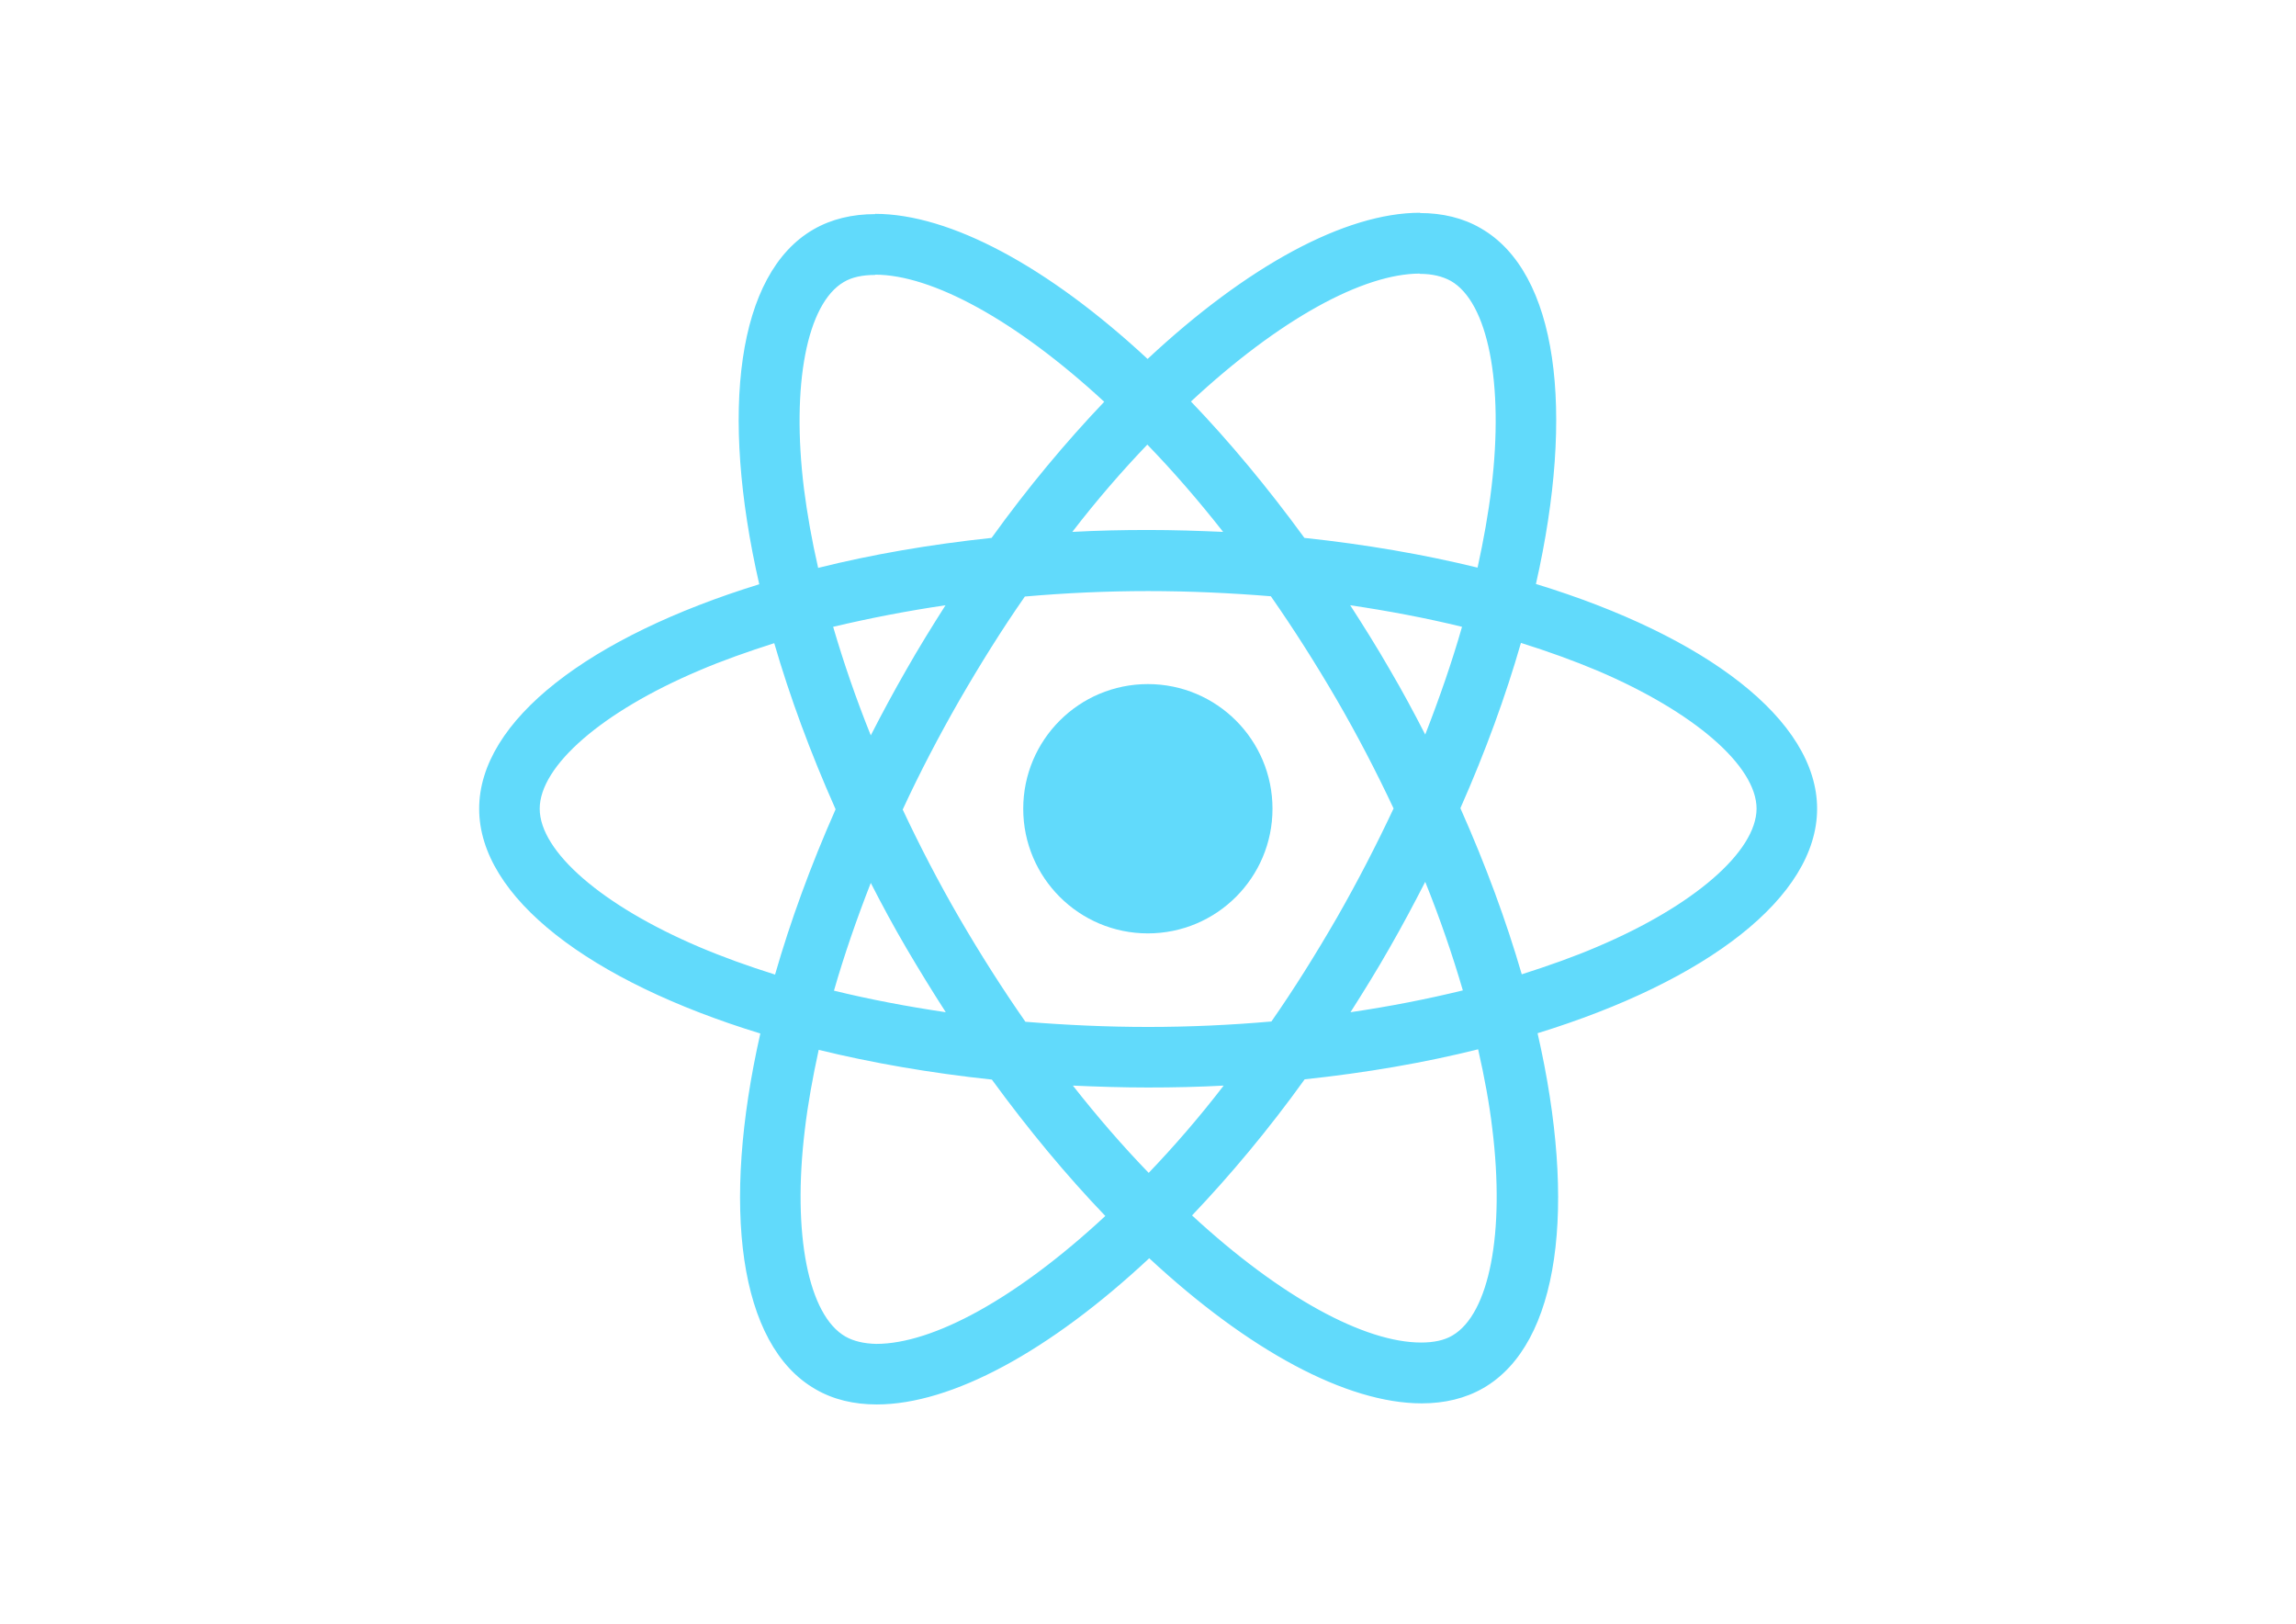
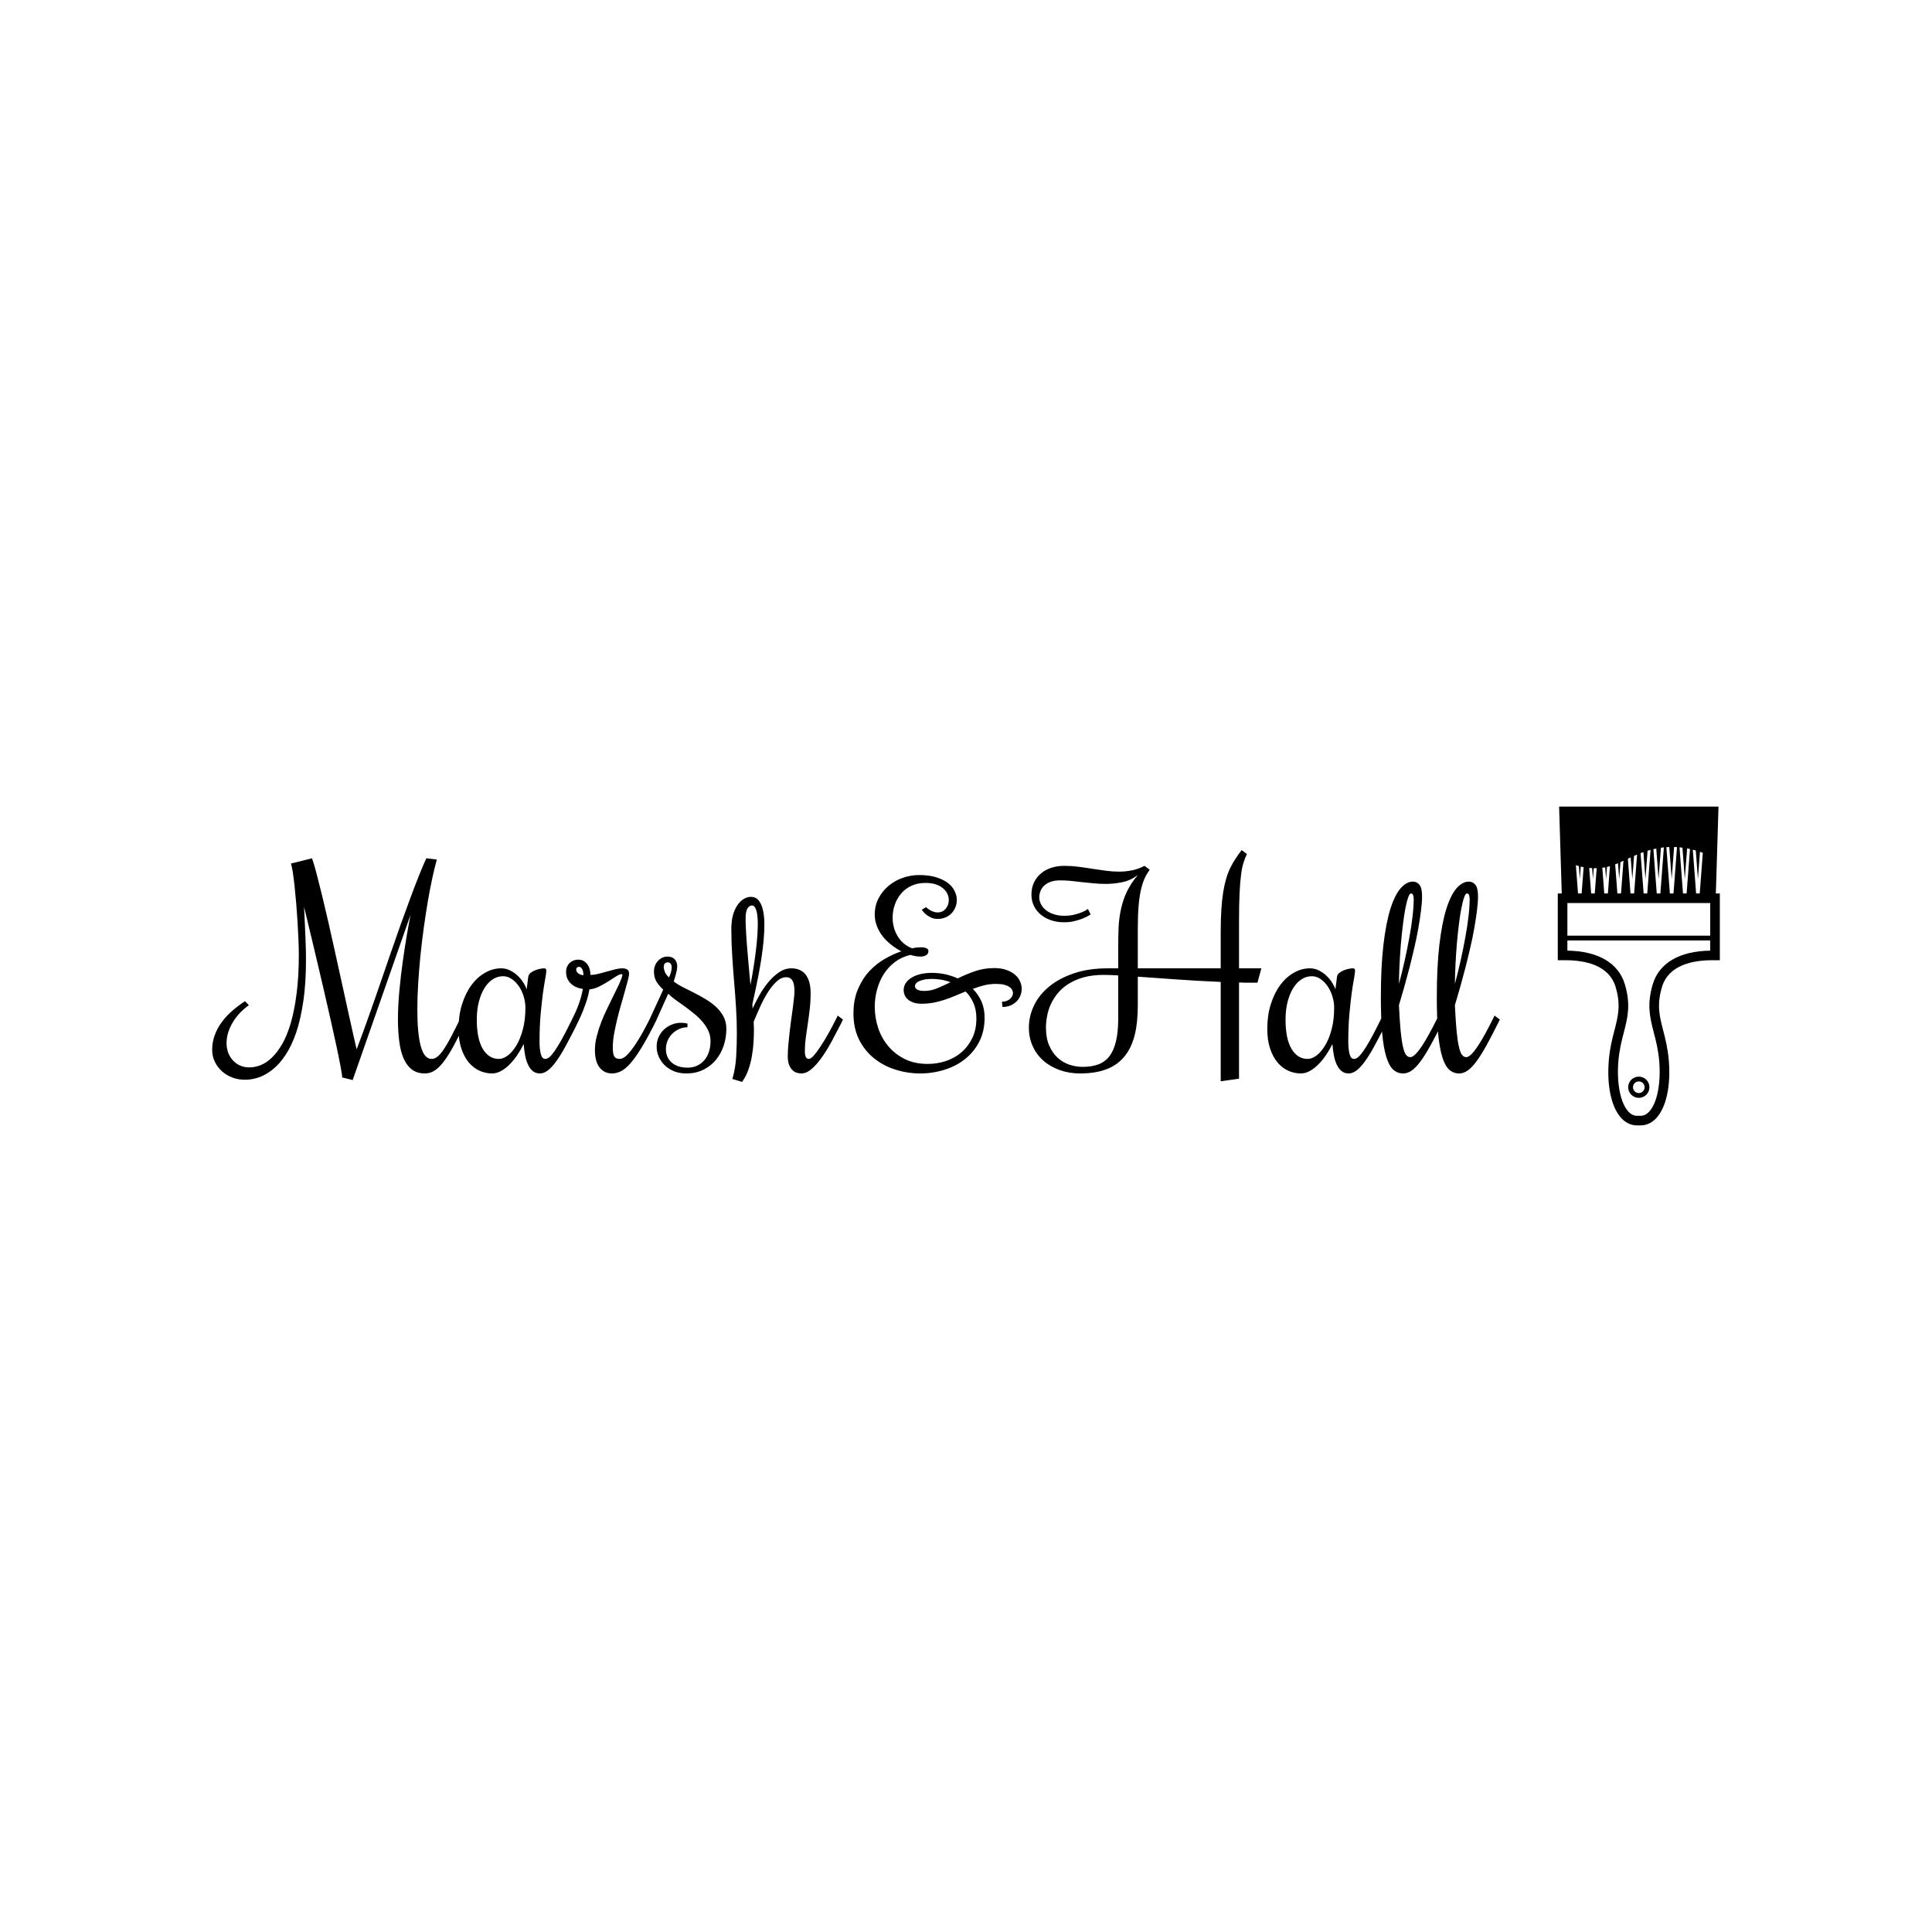
- <svg xmlns="http://www.w3.org/2000/svg" viewBox="0 0 841.9 595.3">
-   <g fill="#61DAFB">
-     <path d="M666.3 296.5c0-32.5-40.7-63.3-103.1-82.4 14.4-63.6 8-114.2-20.2-130.4-6.5-3.8-14.1-5.6-22.4-5.6v22.3c4.6 0 8.3.9 11.4 2.6 13.6 7.8 19.5 37.5 14.9 75.7-1.1 9.4-2.9 19.3-5.1 29.4-19.6-4.8-41-8.5-63.5-10.9-13.5-18.5-27.5-35.3-41.6-50 32.6-30.3 63.2-46.9 84-46.9V78c-27.5 0-63.5 19.6-99.9 53.6-36.4-33.8-72.4-53.2-99.9-53.2v22.3c20.7 0 51.4 16.5 84 46.6-14 14.7-28 31.4-41.3 49.9-22.6 2.4-44 6.1-63.6 11-2.3-10-4-19.7-5.2-29-4.7-38.2 1.1-67.9 14.6-75.8 3-1.8 6.9-2.6 11.5-2.6V78.5c-8.4 0-16 1.8-22.6 5.6-28.1 16.2-34.4 66.7-19.9 130.1-62.2 19.2-102.7 49.9-102.7 82.3 0 32.5 40.7 63.3 103.1 82.4-14.4 63.6-8 114.2 20.2 130.4 6.5 3.8 14.1 5.6 22.5 5.6 27.5 0 63.5-19.6 99.9-53.6 36.4 33.8 72.4 53.2 99.9 53.2 8.4 0 16-1.8 22.6-5.6 28.1-16.2 34.4-66.7 19.9-130.1 62-19.1 102.5-49.9 102.5-82.3zm-130.2-66.7c-3.7 12.9-8.3 26.2-13.5 39.5-4.1-8-8.4-16-13.1-24-4.6-8-9.5-15.8-14.4-23.4 14.2 2.1 27.9 4.7 41 7.9zm-45.8 106.5c-7.8 13.5-15.8 26.3-24.1 38.2-14.9 1.3-30 2-45.2 2-15.1 0-30.2-.7-45-1.9-8.3-11.9-16.4-24.6-24.2-38-7.6-13.1-14.5-26.4-20.8-39.8 6.2-13.4 13.2-26.8 20.7-39.9 7.8-13.5 15.8-26.3 24.1-38.2 14.9-1.3 30-2 45.2-2 15.1 0 30.2.7 45 1.9 8.3 11.9 16.4 24.6 24.2 38 7.6 13.1 14.5 26.4 20.8 39.8-6.3 13.4-13.2 26.8-20.7 39.9zm32.3-13c5.4 13.4 10 26.8 13.8 39.8-13.1 3.2-26.9 5.9-41.2 8 4.9-7.7 9.8-15.6 14.4-23.7 4.6-8 8.9-16.1 13-24.1zM421.2 430c-9.3-9.6-18.6-20.3-27.8-32 9 .4 18.2.7 27.5.7 9.4 0 18.7-.2 27.8-.7-9 11.7-18.3 22.4-27.5 32zm-74.4-58.9c-14.2-2.1-27.9-4.7-41-7.9 3.7-12.9 8.3-26.2 13.5-39.5 4.1 8 8.4 16 13.1 24 4.7 8 9.5 15.8 14.4 23.4zM420.7 163c9.3 9.6 18.6 20.3 27.8 32-9-.4-18.2-.7-27.5-.7-9.4 0-18.7.2-27.8.7 9-11.7 18.3-22.4 27.5-32zm-74 58.9c-4.9 7.7-9.8 15.6-14.4 23.7-4.6 8-8.9 16-13 24-5.4-13.4-10-26.8-13.8-39.8 13.1-3.1 26.9-5.8 41.2-7.9zm-90.5 125.2c-35.4-15.1-58.3-34.9-58.3-50.6 0-15.7 22.9-35.6 58.3-50.6 8.6-3.7 18-7 27.7-10.1 5.7 19.6 13.2 40 22.5 60.9-9.2 20.8-16.6 41.1-22.2 60.6-9.9-3.1-19.3-6.5-28-10.2zM310 490c-13.6-7.8-19.5-37.5-14.9-75.7 1.1-9.4 2.9-19.3 5.1-29.4 19.6 4.8 41 8.5 63.5 10.9 13.5 18.5 27.5 35.3 41.6 50-32.6 30.3-63.2 46.9-84 46.9-4.5-.1-8.3-1-11.3-2.7zm237.2-76.2c4.7 38.2-1.1 67.9-14.6 75.8-3 1.8-6.9 2.6-11.5 2.6-20.7 0-51.4-16.5-84-46.6 14-14.7 28-31.4 41.3-49.9 22.6-2.4 44-6.1 63.6-11 2.3 10.1 4.1 19.8 5.2 29.1zm38.5-66.7c-8.6 3.7-18 7-27.7 10.1-5.7-19.6-13.2-40-22.5-60.9 9.2-20.8 16.6-41.1 22.2-60.6 9.9 3.1 19.3 6.5 28.1 10.2 35.4 15.1 58.3 34.9 58.3 50.6-.1 15.7-23 35.6-58.4 50.6zM320.8 78.4z" />
-     <circle cx="420.9" cy="296.5" r="45.7" />
-     <path d="M520.5 78.1z" />
+ <svg xmlns="http://www.w3.org/2000/svg" id="mainLogo" viewBox="0.00 0.00 300.00 300.00 " width="5000" height="5000">
+   <defs />
+   <path data-refid="title" fill="#000000" d="M 6.89-31.95L 10.1-32.75Q 10.37-32.01  10.76-30.54Q 11.15-29.06  11.62-27.13Q 12.09-25.2  12.61-22.93Q 13.13-20.66  13.64-18.32Q 14.16-15.98  14.66-13.69Q 15.16-11.41  15.59-9.45Q 16.02-7.5  16.36-5.99Q 16.7-4.47  16.89-3.67L 16.89-3.67Q 17.32-4.77  17.9-6.37Q 18.48-7.97  19.15-9.87Q 19.82-11.78  20.56-13.92Q 21.29-16.05  22.04-18.23Q 22.79-20.41  23.55-22.54Q 24.32-24.67  25.02-26.57Q 25.72-28.48  26.36-30.07Q 26.99-31.66  27.5-32.75L 27.5-32.75L 29.1-32.56Q 28.75-31.33  28.4-29.7Q 28.05-28.07  27.72-26.16Q 27.4-24.26  27.11-22.16Q 26.82-20.06  26.6-17.93Q 26.39-15.8  26.26-13.71Q 26.13-11.62  26.13-9.73L 26.13-9.73Q 26.13-6.04  26.66-4.12Q 27.19-2.21  28.3-2.21L 28.3-2.21Q 28.79-2.21  29.25-2.6Q 29.71-2.99  30.22-3.77Q 30.74-4.55  31.34-5.71Q 31.93-6.88  32.7-8.4L 32.7-8.4L 32.89-8.81L 33.69-8.2L 33.5-7.79Q 32.52-5.84  31.75-4.38Q 30.98-2.93  30.26-1.95Q 29.55-0.98  28.84-0.49Q 28.13 0  27.29 0L 27.29 0Q 26.11 0  25.33-0.58Q 24.55-1.15  24.07-2.22Q 23.59-3.28  23.39-4.8Q 23.18-6.33  23.18-8.24L 23.18-8.24Q 23.18-10.33  23.4-12.63Q 23.61-14.92  23.92-17.09Q 24.22-19.26  24.54-21.1Q 24.86-22.95  25.1-24.16L 25.1-24.16L 16.29 1L 14.69 0.61Q 14.69 0.2  14.43-1.14Q 14.18-2.48  13.77-4.38Q 13.36-6.29  12.84-8.58Q 12.32-10.88  11.78-13.2L 11.78-13.2Q 10.51-18.67  8.89-25.35L 8.89-25.35Q 8.95-23.95  9.02-22.52L 9.02-22.52Q 9.08-21.29  9.13-19.89Q 9.18-18.5  9.18-17.29L 9.18-17.29Q 9.18-13.75  8.78-11.02Q 8.38-8.28  7.7-6.26Q 7.01-4.24  6.09-2.85Q 5.18-1.46  4.14-0.63Q 3.11 0.21  2.02 0.59Q 0.94 0.96-0.1 0.96L-0.1 0.96Q-1.13 0.96-2.04 0.62Q-2.95 0.27-3.62-0.34Q-4.3-0.96-4.7-1.79Q-5.1-2.62-5.1-3.59L-5.1-3.59Q-5.1-4.75-4.72-5.8Q-4.34-6.86-3.66-7.78Q-2.99-8.71-2.07-9.51Q-1.15-10.31-0.1-11L-0.1-11L 0.49-10.39Q-0.25-9.86-0.88-9.21Q-1.5-8.55-1.95-7.8Q-2.4-7.05-2.66-6.24Q-2.91-5.43-2.91-4.61L-2.91-4.61Q-2.91-3.85-2.67-3.18Q-2.42-2.52-1.96-2.01Q-1.5-1.5-0.87-1.21Q-0.23-0.92  0.57-0.92L 0.57-0.92Q 1.39-0.92  2.27-1.26Q 3.14-1.6  3.97-2.39Q 4.8-3.18  5.56-4.48Q 6.31-5.78  6.87-7.69Q 7.42-9.59  7.75-12.15Q 8.09-14.71  8.09-18.05L 8.09-18.05Q 8.09-19  8.04-20.29Q 7.99-21.58  7.9-22.99Q 7.81-24.39  7.7-25.81Q 7.58-27.23  7.45-28.45Q 7.32-29.67  7.18-30.6Q 7.03-31.52  6.89-31.95L 6.89-31.95ZM 44.731-4.84L 44.731-4.84Q 44.731-3.73  44.921-2.97Q 45.121-2.21  45.601-2.21L 45.601-2.21Q 45.901-2.21  46.241-2.49Q 46.581-2.77  47.031-3.42Q 47.481-4.06  48.061-5.09Q 48.631-6.11  49.371-7.6L 49.371-7.6L 49.961-8.81L 50.761-8.2L 50.181-6.99Q 49.351-5.35  48.641-4.05Q 47.931-2.75  47.281-1.86Q 46.641-0.96  46.021-0.48Q 45.411 0  44.801 0L 44.801 0Q 44.161 0  43.721-0.35Q 43.281-0.7  42.991-1.32Q 42.691-1.93  42.541-2.74Q 42.381-3.55  42.321-4.47L 42.321-4.47Q 41.851-3.54  41.291-2.72Q 40.721-1.91  40.111-1.31Q 39.491-0.7  38.831-0.35Q 38.161 0  37.501 0L 37.501 0Q 36.521 0  35.601-0.41Q 34.691-0.82  33.971-1.66Q 33.261-2.5 32.831-3.78Q 32.401-5.06 32.401-6.8L 32.401-6.8Q 32.401-8.83  32.931-10.52Q 33.461-12.21  34.351-13.43Q 35.251-14.65  36.431-15.32Q 37.601-16  38.891-16L 38.891-16Q 39.671-16  40.331-15.64Q 41.001-15.29  41.491-14.79Q 41.991-14.3  42.321-13.74Q 42.661-13.18  42.771-12.79L 42.771-12.79L 43.011-14.69Q 43.051-15.06  43.371-15.31Q 43.691-15.57  44.081-15.71Q 44.471-15.86  44.841-15.93Q 45.211-16  45.371-16L 45.371-16Q 45.601-16  45.681-15.92Q 45.761-15.84  45.761-15.61L 45.761-15.61Q 45.761-15.31  45.601-14.42Q 45.431-13.54  45.241-12.16Q 45.061-10.78  44.891-8.93Q 44.731-7.07  44.731-4.84ZM 42.581-10L 42.581-10Q 42.581-10.9  42.301-11.77Q 42.031-12.64  41.561-13.31Q 41.091-13.98  40.481-14.39Q 39.861-14.8  39.181-14.8L 39.181-14.8Q 38.341-14.8  37.611-14.33Q 36.871-13.85  36.341-12.98Q 35.801-12.11  35.491-10.89Q 35.181-9.67  35.181-8.2L 35.181-8.2Q 35.181-5.27  36.091-3.74Q 37.011-2.21  38.531-2.21L 38.531-2.21Q 39.201-2.21  39.911-2.74Q 40.621-3.28  41.221-4.29Q 41.821-5.29  42.201-6.74Q 42.581-8.18  42.581-10ZM 50.571-7.79L 49.761-8.4L 49.961-8.81Q 50.251-9.39  50.501-10.02Q 50.741-10.64  50.921-11.2Q 51.091-11.76  51.191-12.2Q 51.291-12.64  51.331-12.87L 51.331-12.87Q 50.821-12.93  50.351-13.13Q 49.881-13.32 49.531-13.65Q 49.181-13.98 48.971-14.43Q 48.771-14.88 48.771-15.45L 48.771-15.45Q 48.771-15.9 48.921-16.25Q 49.081-16.6 49.341-16.84Q 49.611-17.07 49.931-17.2Q 50.251-17.32  50.601-17.32L 50.601-17.32Q 51.071-17.32  51.421-17.13Q 51.781-16.93  52.011-16.61Q 52.251-16.29  52.361-15.87Q 52.481-15.45  52.481-15L 52.481-15Q 53.031-15  53.661-15.16Q 54.301-15.31  54.941-15.5Q 55.591-15.68  56.211-15.84Q 56.841-16  57.361-16L 57.361-16Q 57.811-16  58.091-15.81Q 58.361-15.63  58.361-15.2L 58.361-15.2Q 58.361-14.88  58.171-14.16Q 57.991-13.44  57.711-12.48Q 57.441-11.52  57.121-10.4Q 56.801-9.28  56.521-8.13Q 56.251-6.99  56.061-5.92Q 55.881-4.84  55.881-4L 55.881-4Q 55.881-2.95  56.111-2.58Q 56.351-2.21  56.951-2.21L 56.951-2.21Q 57.211-2.21  57.591-2.43Q 57.971-2.66  58.511-3.31Q 59.061-3.96  59.811-5.19Q 60.571-6.41  61.561-8.4L 61.561-8.4L 61.761-8.81L 62.561-8.2L 62.361-7.79Q 61.191-5.45  60.271-3.95Q 59.351-2.44  58.581-1.56Q 57.811-0.68  57.131-0.34Q 56.441 0  55.761 0L 55.761 0Q 54.611 0  53.891-0.88Q 53.161-1.76  53.161-3.59L 53.161-3.59Q 53.161-4.59  53.441-5.66Q 53.711-6.74  54.121-7.8Q 54.531-8.87  55.041-9.9Q 55.551-10.94  56.001-11.87Q 56.461-12.79  56.841-13.59Q 57.211-14.39  57.361-15L 57.361-15L 57.251-15.12Q 56.931-15.12  56.411-14.79Q 55.881-14.45  55.221-14.03Q 54.571-13.61  53.831-13.24Q 53.091-12.87  52.321-12.79L 52.321-12.79Q 52.281-12.52  52.161-11.99Q 52.031-11.46  51.821-10.82Q 51.601-10.18  51.331-9.49Q 51.051-8.81  50.761-8.2L 50.761-8.2L 50.571-7.79ZM 50.721-16.23L 50.721-16.23Q 50.551-16.23  50.431-16.11Q 50.311-16  50.311-15.84L 50.311-15.84Q 50.311-15.61  50.431-15.44Q 50.551-15.27  50.721-15.17Q 50.901-15.06  51.081-15.01Q 51.271-14.96  51.411-14.96L 51.411-14.96Q 51.411-15.51  51.231-15.87Q 51.051-16.23  50.721-16.23ZM 73.168-6.8L 73.168-6.8Q 73.168-5.47  72.768-4.25Q 72.368-3.03  71.588-2.08Q 70.818-1.13  69.678-0.57Q 68.538 0  67.068 0L 67.068 0Q 66.018 0  65.188-0.34Q 64.358-0.68  63.768-1.26Q 63.188-1.84  62.868-2.57Q 62.558-3.3  62.558-4.08L 62.558-4.08Q 62.558-4.86  62.858-5.54Q 63.168-6.21  63.678-6.69Q 64.198-7.17  64.868-7.44Q 65.528-7.71  66.268-7.71L 66.268-7.71Q 66.738-7.71  67.248-7.6L 67.248-7.6L 67.248-7.03Q 66.618-7.03  66.028-6.78Q 65.428-6.52  64.968-6.08Q 64.508-5.64  64.238-5.03Q 63.968-4.41  63.968-3.71L 63.968-3.71Q 63.968-2.42  64.858-1.65Q 65.738-0.88  67.288-0.88L 67.288-0.88Q 68.068-0.88  68.708-1.18Q 69.358-1.48  69.818-2.02Q 70.278-2.56  70.518-3.3Q 70.758-4.04  70.758-4.92L 70.758-4.92Q 70.758-5.76  70.428-6.48Q 70.098-7.21  69.548-7.85Q 69.008-8.5  68.308-9.06Q 67.618-9.63  66.908-10.15Q 66.188-10.66  65.508-11.15Q 64.828-11.64  64.318-12.13L 64.318-12.13L 62.368-7.79L 61.558-8.4L 63.558-12.75Q 62.828-13.44  62.488-14.05Q 62.148-14.67  62.148-15.53L 62.148-15.53Q 62.148-16  62.318-16.42Q 62.478-16.84  62.768-17.14Q 63.048-17.44  63.418-17.62Q 63.788-17.79  64.198-17.79L 64.198-17.79Q 64.938-17.79  65.308-17.37Q 65.688-16.95  65.688-16.33L 65.688-16.33Q 65.688-16.04  65.628-15.71Q 65.568-15.39  65.478-15.07Q 65.388-14.75  65.298-14.47Q 65.218-14.2  65.158-14L 65.158-14Q 65.738-13.55  66.558-13.13Q 67.388-12.71  68.268-12.27Q 69.158-11.82  70.038-11.29Q 70.918-10.76  71.608-10.12Q 72.308-9.47  72.738-8.65Q 73.168-7.83  73.168-6.8ZM 64.238-16.91L 64.238-16.91Q 63.968-16.91  63.798-16.73Q 63.638-16.54  63.638-16.23L 63.638-16.23Q 63.638-15.88  63.808-15.45Q 63.988-15.02  64.438-14.61L 64.438-14.61Q 64.628-15.02  64.738-15.41Q 64.848-15.8  64.848-16.19L 64.848-16.19Q 64.848-16.5  64.678-16.71Q 64.508-16.91  64.238-16.91ZM 77.366-6.8L 77.366-6.8Q 77.366-5.84  77.306-4.78Q 77.246-3.71  77.056-2.65Q 76.876-1.58  76.526-0.58Q 76.176 0.43  75.566 1.29L 75.566 1.29L 74.086 0.84Q 74.566-0.8 74.666-2.6Q 74.766-4.39  74.766-6.19L 74.766-6.19Q 74.766-8.14 74.636-10.1Q 74.516-12.05 74.346-14.01Q 74.176-15.98 74.056-17.97Q 73.926-19.96 73.926-21.99L 73.926-21.99Q 73.926-23.22 74.186-24.14Q 74.456-25.06  74.886-25.66Q 75.316-26.27  75.836-26.57Q 76.366-26.88  76.896-26.88L 76.896-26.88Q 77.636-26.88  78.076-26.35Q 78.516-25.82  78.726-24.92Q 78.946-24.02  78.956-22.83Q 78.966-21.64  78.846-20.31Q 78.726-18.98  78.516-17.6Q 78.306-16.21  78.046-14.9Q 77.796-13.59  77.546-12.46Q 77.306-11.33  77.126-10.53L 77.126-10.53Q 77.126-10.37  77.146-10.21Q 77.166-10.04  77.166-9.88L 77.166-9.88Q 77.576-10.8  78.176-11.87Q 78.766-12.93  79.526-13.85Q 80.276-14.77  81.166-15.38Q 82.056-16  83.046-16L 83.046-16Q 84.516-16  85.256-15.02Q 85.996-14.04  85.996-12.21L 85.996-12.21Q 85.996-10.94  85.856-9.77Q 85.726-8.59  85.556-7.51Q 85.396-6.43  85.256-5.41Q 85.116-4.39  85.116-3.4L 85.116-3.4Q 85.116-2.21  85.726-2.21L 85.726-2.21Q 86.016-2.21  86.476-2.72Q 86.936-3.24  87.496-4.1Q 88.066-4.96  88.696-6.07Q 89.316-7.19  89.926-8.4L 89.926-8.4L 90.116-8.81L 90.916-8.2L 90.726-7.79Q 90.036-6.45  89.296-5.06Q 88.556-3.67  87.776-2.55Q 86.996-1.43  86.186-0.71Q 85.376 0  84.566 0L 84.566 0Q 84.216 0  83.856-0.12Q 83.496-0.23  83.206-0.53Q 82.906-0.82  82.716-1.32Q 82.516-1.82  82.516-2.6L 82.516-2.6Q 82.516-3.38  82.596-4.3Q 82.676-5.21  82.786-6.18Q 82.896-7.15  83.026-8.11Q 83.166-9.06  83.276-9.9Q 83.376-10.74  83.456-11.42Q 83.536-12.09  83.536-12.52L 83.536-12.52Q 83.536-13.63  83.226-14.14Q 82.906-14.65  82.286-14.65L 82.286-14.65Q 81.506-14.65  80.786-13.96Q 80.056-13.28  79.426-12.26Q 78.786-11.23  78.266-10.05Q 77.736-8.87  77.326-7.87L 77.326-7.87Q 77.326-7.58  77.346-7.29Q 77.366-7.01  77.366-6.8ZM 76.096-23.52L 76.096-23.52Q 76.096-22.71  76.166-21.57Q 76.226-20.43  76.336-19.1Q 76.446-17.77  76.576-16.33Q 76.696-14.88  76.836-13.48L 76.836-13.48Q 77.056-14.57  77.266-15.89Q 77.476-17.21  77.646-18.54Q 77.816-19.88  77.896-21.15Q 77.986-22.42  77.936-23.4Q 77.896-24.38  77.676-24.97Q 77.466-25.57  77.056-25.57L 77.056-25.57Q 76.676-25.57  76.386-25.12Q 76.096-24.67  76.096-23.52ZM 115.197-10.12L 115.117-10.92Q 115.857-10.92  116.327-11.33Q 116.797-11.74  116.797-12.25L 116.797-12.25Q 116.797-12.5  116.647-12.75Q 116.507-13.01  116.197-13.2Q 115.897-13.4  115.397-13.52Q 114.907-13.63  114.197-13.63L 114.197-13.63Q 113.277-13.63  112.417-13.42Q 111.567-13.2  110.687-12.87L 110.687-12.87Q 111.507-12.05  111.997-10.97Q 112.477-9.88  112.477-8.48L 112.477-8.48Q 112.477-6.43  111.667-4.84Q 110.857-3.26  109.497-2.19Q 108.147-1.11  106.367-0.56Q 104.587 0  102.677 0L 102.677 0Q 100.757 0  98.947-0.57Q 97.127-1.13  95.697-2.27Q 94.257-3.4  93.387-5.12Q 92.517-6.84  92.517-9.12L 92.517-9.12Q 92.517-11.23  93.197-12.82Q 93.867-14.41  94.927-15.56Q 95.997-16.7  97.287-17.44Q 98.577-18.18  99.807-18.59L 99.807-18.59Q 99.047-18.98  98.307-19.55Q 97.577-20.12  97.007-20.82Q 96.447-21.52  96.107-22.37Q 95.757-23.22  95.757-24.2L 95.757-24.2Q 95.757-25.57  96.347-26.68Q 96.937-27.79  97.877-28.57Q 98.827-29.36  100.037-29.78Q 101.247-30.2  102.517-30.2L 102.517-30.2Q 104.047-30.2  105.137-29.85Q 106.227-29.51  106.917-28.97Q 107.597-28.44  107.917-27.75Q 108.247-27.07  108.247-26.41L 108.247-26.41Q 108.247-25.84  108.037-25.31Q 107.827-24.79  107.447-24.38Q 107.067-23.98  106.527-23.75Q 105.977-23.52  105.317-23.52L 105.317-23.52Q 104.807-23.52  104.397-23.7Q 103.987-23.89  103.667-24.12Q 103.357-24.36  103.167-24.59Q 102.967-24.82  102.907-24.92L 102.907-24.92L 103.557-25.31Q 103.657-25.21  103.837-25.08Q 104.027-24.94  104.257-24.81Q 104.497-24.69  104.757-24.6Q 105.017-24.51  105.317-24.51L 105.317-24.51Q 106.097-24.51  106.567-25.08Q 107.027-25.64  107.027-26.41L 107.027-26.41Q 107.027-26.86  106.827-27.31Q 106.617-27.77  106.187-28.15Q 105.757-28.54  105.087-28.77Q 104.417-29  103.477-29L 103.477-29Q 102.247-29  101.307-28.55Q 100.367-28.11  99.747-27.35Q 99.117-26.6  98.797-25.65Q 98.477-24.71  98.477-23.71L 98.477-23.71Q 98.477-22.97  98.657-22.27Q 98.847-21.56  99.207-20.95Q 99.567-20.33  100.127-19.83Q 100.687-19.34  101.447-19.04L 101.447-19.04Q 101.837-19.14  102.187-19.17Q 102.537-19.2  102.827-19.2L 102.827-19.2Q 103.337-19.2  103.637-19.05Q 103.927-18.91  103.927-18.63L 103.927-18.63Q 103.927-18.22  103.597-18.01Q 103.257-17.79  102.717-17.79L 102.717-17.79Q 102.387-17.79  101.997-17.85Q 101.617-17.91  101.187-18.05L 101.187-18.05Q 99.847-17.73  98.827-16.96Q 97.817-16.19  97.127-15.12Q 96.447-14.04  96.107-12.76Q 95.757-11.48  95.757-10.16L 95.757-10.16Q 95.757-8.55  96.257-6.99Q 96.757-5.43  97.777-4.2Q 98.787-2.97  100.297-2.21Q 101.797-1.45  103.827-1.45L 103.827-1.45Q 105.257-1.45  106.587-1.89Q 107.927-2.34  108.957-3.22Q 109.977-4.1  110.607-5.39Q 111.227-6.68  111.227-8.36L 111.227-8.36Q 111.227-9.71  110.777-10.73Q 110.327-11.76  109.587-12.48L 109.587-12.48Q 108.787-12.15  107.997-11.82Q 107.207-11.48  106.377-11.21Q 105.547-10.94  104.687-10.77Q 103.827-10.61  102.907-10.61L 102.907-10.61Q 102.207-10.61  101.687-10.78Q 101.167-10.96  100.827-11.24Q 100.487-11.52  100.327-11.89Q 100.157-12.27  100.157-12.68L 100.157-12.68Q 100.157-13.3  100.497-13.79Q 100.837-14.28  101.427-14.62Q 102.007-14.96  102.807-15.14Q 103.597-15.31  104.477-15.31L 104.477-15.31Q 105.407-15.31  106.417-15.11Q 107.417-14.9  108.397-14.47L 108.397-14.47Q 109.627-15.08  110.997-15.56Q 112.367-16.04  113.967-16.04L 113.967-16.04Q 115.037-16.04  115.817-15.75Q 116.597-15.47  117.117-15.02Q 117.637-14.57  117.877-14Q 118.127-13.44  118.127-12.87L 118.127-12.87Q 118.127-12.34  117.927-11.86Q 117.737-11.37  117.357-10.98Q 116.977-10.59  116.427-10.35Q 115.877-10.12  115.197-10.12L 115.197-10.12ZM 104.477-14.39L 104.477-14.39Q 103.357-14.39  102.617-14.09Q 101.877-13.79  101.877-13.28L 101.877-13.28Q 101.877-12.97  102.227-12.76Q 102.577-12.56  103.357-12.56L 103.357-12.56Q 104.257-12.56  105.227-12.95Q 106.187-13.34  107.287-13.89L 107.287-13.89Q 106.547-14.16  105.817-14.28Q 105.097-14.39  104.477-14.39ZM 151.207 0.8L 148.417 1.19L 148.417-13.93Q 144.937-14.08  141.717-14.31Q 138.497-14.53  135.797-14.73L 135.797-14.73L 135.797-10.35Q 135.797-7.71  135.307-5.77Q 134.807-3.83  133.727-2.54Q 132.657-1.25  130.997-0.63Q 129.337 0  127.017 0L 127.017 0Q 125.367 0  123.947-0.5Q 122.517-1  121.467-1.91Q 120.407-2.83  119.817-4.12Q 119.217-5.41 119.217-6.99L 119.217-6.99Q 119.217-8.71  119.997-10.34Q 120.777-11.97  122.297-13.22Q 123.807-14.47  126.047-15.23Q 128.277-16  131.207-16L 131.207-16L 132.817-16L 132.817-19.28Q 132.817-20.84  132.877-22.28Q 132.947-23.71  133.247-25.06Q 133.537-26.41  134.137-27.68Q 134.747-28.95  135.797-30.2L 135.797-30.2Q 134.727-29.39  133.467-29.12Q 132.207-28.85  130.897-28.85L 130.897-28.85Q 129.997-28.85  129.097-28.94Q 128.187-29.02  127.307-29.12Q 126.427-29.22  125.597-29.31Q 124.767-29.39  124.007-29.39L 124.007-29.39Q 123.187-29.39  122.577-29.19Q 121.977-28.98  121.587-28.62Q 121.187-28.26  120.997-27.79Q 120.797-27.32  120.797-26.8L 120.797-26.8Q 120.797-26.27  121.057-25.77Q 121.307-25.27  121.797-24.87Q 122.287-24.47  122.997-24.24Q 123.707-24  124.607-24L 124.607-24Q 125.427-24  126.097-24.16Q 126.757-24.32  127.227-24.51L 127.227-24.51Q 127.777-24.73  128.207-25.04L 128.207-25.04L 128.617-24.2Q 128.087-23.85  127.437-23.59L 127.437-23.59Q 126.897-23.38  126.167-23.19Q 125.427-23.01  124.607-23.01L 124.607-23.01Q 123.477-23.01  122.557-23.33Q 121.637-23.65  120.987-24.21Q 120.337-24.77  119.967-25.54Q 119.607-26.31 119.607-27.21L 119.607-27.21Q 119.607-28.26  119.997-29.07Q 120.387-29.88  121.067-30.45Q 121.737-31.02  122.647-31.31Q 123.557-31.6  124.607-31.6L 124.607-31.6Q 125.687-31.6  126.737-31.46Q 127.797-31.33  128.837-31.16Q 129.887-31  130.907-30.86Q 131.937-30.72  132.927-30.72L 132.927-30.72Q 133.927-30.72  134.887-30.91Q 135.837-31.09  136.817-31.6L 136.817-31.6L 137.617-31Q 137.167-30.41  136.837-29.69Q 136.507-28.96  136.267-27.93Q 136.037-26.89  135.917-25.46Q 135.797-24.02  135.797-21.99L 135.797-21.99L 135.797-16L 148.417-16L 148.417-21.6Q 148.417-23.5  148.517-24.97Q 148.617-26.45  148.797-27.61Q 148.987-28.77  149.257-29.68Q 149.527-30.59  149.897-31.33Q 150.257-32.07  150.687-32.71Q 151.117-33.36  151.607-34L 151.607-34L 152.407-33.4Q 152.107-32.79  151.887-32.08Q 151.657-31.37  151.517-30.24Q 151.367-29.12  151.287-27.43Q 151.207-25.74  151.207-23.2L 151.207-23.2L 151.207-16L 154.607-16L 154.007-13.81Q 153.317-13.81  152.607-13.81Q 151.897-13.81  151.207-13.85L 151.207-13.85L 151.207 0.8ZM 127.407-1L 127.407-1Q 128.747-1  129.767-1.37Q 130.777-1.74  131.457-2.6Q 132.127-3.46  132.467-4.86Q 132.817-6.27  132.817-8.36L 132.817-8.36L 132.817-14.92Q 132.207-14.96  131.627-14.98Q 131.057-15  130.607-15L 130.607-15Q 128.907-15  127.597-14.64Q 126.287-14.28  125.317-13.67Q 124.337-13.07  123.667-12.27Q 122.987-11.46  122.577-10.58Q 122.167-9.69  121.997-8.76Q 121.817-7.83  121.817-6.99L 121.817-6.99Q 121.817-5.35  122.327-4.21Q 122.837-3.07  123.637-2.35Q 124.437-1.64  125.427-1.32Q 126.427-1  127.407-1ZM 167.836-4.84L 167.836-4.84Q 167.836-3.73  168.026-2.97Q 168.226-2.21  168.706-2.21L 168.706-2.21Q 169.006-2.21  169.346-2.49Q 169.686-2.77  170.136-3.42Q 170.586-4.06  171.166-5.09Q 171.736-6.11  172.476-7.6L 172.476-7.6L 173.066-8.81L 173.866-8.2L 173.286-6.99Q 172.456-5.35  171.746-4.05Q 171.036-2.75  170.386-1.86Q 169.746-0.96  169.126-0.48Q 168.516 0  167.906 0L 167.906 0Q 167.266 0  166.826-0.35Q 166.386-0.7  166.096-1.32Q 165.796-1.93  165.646-2.74Q 165.486-3.55  165.426-4.47L 165.426-4.47Q 164.956-3.54  164.396-2.72Q 163.826-1.91  163.216-1.31Q 162.596-0.7  161.936-0.35Q 161.266 0  160.606 0L 160.606 0Q 159.626 0  158.706-0.41Q 157.796-0.82  157.076-1.66Q 156.366-2.5 155.936-3.78Q 155.506-5.06 155.506-6.8L 155.506-6.8Q 155.506-8.83  156.036-10.52Q 156.566-12.21  157.456-13.43Q 158.356-14.65  159.536-15.32Q 160.706-16  161.996-16L 161.996-16Q 162.776-16  163.436-15.64Q 164.106-15.29  164.596-14.79Q 165.096-14.3  165.426-13.74Q 165.766-13.18  165.876-12.79L 165.876-12.79L 166.116-14.69Q 166.156-15.06  166.476-15.31Q 166.796-15.57  167.186-15.71Q 167.576-15.86  167.946-15.93Q 168.316-16  168.476-16L 168.476-16Q 168.706-16  168.786-15.92Q 168.866-15.84  168.866-15.61L 168.866-15.61Q 168.866-15.31  168.706-14.42Q 168.536-13.54  168.346-12.16Q 168.166-10.78  167.996-8.93Q 167.836-7.07  167.836-4.84ZM 165.686-10L 165.686-10Q 165.686-10.9  165.406-11.77Q 165.136-12.64  164.666-13.31Q 164.196-13.98  163.586-14.39Q 162.966-14.8  162.286-14.8L 162.286-14.8Q 161.446-14.8  160.716-14.33Q 159.976-13.85  159.446-12.98Q 158.906-12.11  158.596-10.89Q 158.286-9.67  158.286-8.2L 158.286-8.2Q 158.286-5.27  159.196-3.74Q 160.116-2.21  161.636-2.21L 161.636-2.21Q 162.306-2.21  163.016-2.74Q 163.726-3.28  164.326-4.29Q 164.926-5.29  165.306-6.74Q 165.686-8.18  165.686-10ZM 177.266-2.48L 177.266-2.48Q 177.616-2.48  178.076-2.94Q 178.536-3.4  179.066-4.2Q 179.586-5  180.176-6.07Q 180.766-7.15  181.386-8.4L 181.386-8.4L 181.586-8.81L 182.386-8.2L 182.186-7.79Q 181.156-5.72  180.346-4.25Q 179.526-2.77  178.826-1.83Q 178.126-0.88  177.486-0.44Q 176.856 0  176.196 0L 176.196 0Q 175.316 0  174.676-0.58Q 174.046-1.15  173.626-2.51Q 173.206-3.87 172.996-6.09Q 172.796-8.32 172.796-11.6L 172.796-11.6Q 172.796-16.25  173.186-19.58Q 173.576-22.91  174.246-25.05Q 174.926-27.19  175.806-28.19Q 176.696-29.2  177.676-29.2L 177.676-29.2Q 178.266-29.2  178.666-28.72Q 179.066-28.24  179.066-26.99L 179.066-26.99Q 179.066-26.02  178.906-24.77Q 178.746-23.52  178.496-22.09Q 178.246-20.66  177.886-19.13Q 177.536-17.6  177.146-16.08Q 176.756-14.57  176.346-13.12Q 175.936-11.66  175.546-10.39L 175.546-10.39Q 175.666-7.99  175.806-6.46Q 175.956-4.92  176.166-4.04Q 176.366-3.16  176.636-2.82Q 176.916-2.48  177.266-2.48ZM 177.796-26.52L 177.796-26.52Q 177.796-26.93  177.696-27.17Q 177.596-27.4  177.386-27.4L 177.386-27.4Q 177.166-27.4  176.956-26.8Q 176.736-26.19  176.536-25.16Q 176.326-24.12  176.166-22.75Q 175.996-21.39  175.856-19.85Q 175.726-18.32  175.646-16.72Q 175.566-15.12  175.546-13.63L 175.546-13.63Q 176.016-15.35  176.416-17.16Q 176.816-18.96  177.126-20.66Q 177.446-22.36  177.616-23.88Q 177.796-25.39  177.796-26.52ZM 185.782-2.48L 185.782-2.48Q 186.132-2.48  186.592-2.94Q 187.052-3.4  187.582-4.2Q 188.102-5  188.692-6.07Q 189.282-7.15  189.902-8.4L 189.902-8.4L 190.102-8.81L 190.902-8.2L 190.702-7.79Q 189.672-5.72  188.862-4.25Q 188.042-2.77  187.342-1.83Q 186.642-0.88  186.002-0.44Q 185.372 0  184.712 0L 184.712 0Q 183.832 0  183.192-0.58Q 182.562-1.15  182.142-2.51Q 181.722-3.87 181.512-6.09Q 181.312-8.32 181.312-11.6L 181.312-11.6Q 181.312-16.25  181.702-19.58Q 182.092-22.91  182.762-25.05Q 183.442-27.19  184.322-28.19Q 185.212-29.2  186.192-29.2L 186.192-29.2Q 186.782-29.2  187.182-28.72Q 187.582-28.24  187.582-26.99L 187.582-26.99Q 187.582-26.02  187.422-24.77Q 187.262-23.52  187.012-22.09Q 186.762-20.66  186.402-19.13Q 186.052-17.6  185.662-16.08Q 185.272-14.57  184.862-13.12Q 184.452-11.66  184.062-10.39L 184.062-10.39Q 184.182-7.99  184.322-6.46Q 184.472-4.92  184.682-4.04Q 184.882-3.16  185.152-2.82Q 185.432-2.48  185.782-2.48ZM 186.312-26.52L 186.312-26.52Q 186.312-26.93  186.212-27.17Q 186.112-27.4  185.902-27.4L 185.902-27.4Q 185.682-27.4  185.472-26.8Q 185.252-26.19  185.052-25.16Q 184.842-24.12  184.682-22.75Q 184.512-21.39  184.372-19.85Q 184.242-18.32  184.162-16.72Q 184.082-15.12  184.062-13.63L 184.062-13.63Q 184.532-15.35  184.932-17.16Q 185.332-18.96  185.642-20.66Q 185.962-22.36  186.132-23.88Q 186.312-25.39  186.312-26.52Z" data-box="32.95 132.00 199.95 36.00 " transform="matrix(1.020119 0 0 1.020119 38.14763 166.684)" />
+   <g data-refid="icon" fill="#000000" data-box="241.89 125.25 25.16 49.50 " transform="matrix(0.7462574 0 0 0.7462574 217.3751 112.1554)">
+     <svg version="1.1" x="0px" y="0px" viewBox="0 0 100 100" enable-background="new 0 0 100 100" xml:space="preserve" width="100" height="100" id="FLDSRC_ICON">
+       <g>
+         <path d="M65.745,35.618l0.219-7.228l0.329-10.843H33.13l0.548,18.071h-0.827v13.898l1.616-0.003c3.998,0,9.052,0.969,10.427,5.585   c1.11,3.727,0.51,6.052-0.25,8.997c-0.453,1.756-0.967,3.748-1.178,6.299c-0.435,5.249,0.536,9.719,2.596,11.957   c0.92,0.999,2.046,1.527,3.256,1.527h0.787c1.21,0,2.336-0.528,3.256-1.527c2.06-2.238,3.031-6.708,2.596-11.957   c-0.211-2.551-0.725-4.542-1.178-6.299c-0.76-2.945-1.36-5.271-0.25-8.997c1.375-4.617,6.43-5.585,10.427-5.585l1.616,0.003V35.618   H65.745z M64.571,44.397h-29.72v-6.779h29.72V44.397z M36.618,29.735c0.204,0.07,0.411,0.135,0.62,0.193l0.203,2.683l0.194-2.578   c0.196,0.047,0.396,0.086,0.596,0.123l-0.412,5.461h-0.605h-0.151L36.618,29.735z M39.392,30.315   c0.201,0.017,0.404,0.027,0.608,0.034l0.171,2.264l0.17-2.251c0.053,0,0.105,0.005,0.159,0.005h0c0.146,0,0.298-0.012,0.447-0.017   l-0.398,5.268h-0.605h-0.151L39.392,30.315z M42.118,30.263c0.167-0.019,0.331-0.031,0.499-0.056   c0.033-0.005,0.067-0.017,0.101-0.022l0.183,2.426l0.189-2.51c0.205-0.045,0.409-0.083,0.616-0.145l-0.428,5.661h-0.605h-0.151   L42.118,30.263z M44.797,29.571c0.191-0.077,0.39-0.165,0.586-0.25l0.249,3.29l0.265-3.512c0.204-0.093,0.417-0.193,0.627-0.292   l-0.514,6.81h-0.605h-0.151L44.797,29.571z M47.437,28.382c0.194-0.091,0.386-0.181,0.584-0.272l0.34,4.502l0.364-4.816   c0.206-0.091,0.414-0.179,0.625-0.268l-0.611,8.089h-0.605h-0.151L47.437,28.382z M50.081,27.23   c0.192-0.074,0.392-0.142,0.589-0.212l0.423,5.594l0.444-5.885c0.203-0.063,0.41-0.121,0.619-0.178l-0.685,9.068h-0.605h-0.151   L50.081,27.23z M52.749,26.397c0.195-0.046,0.396-0.086,0.596-0.126l0.479,6.341l0.491-6.504c0.203-0.029,0.404-0.059,0.611-0.08   l-0.725,9.59h-0.605h-0.151L52.749,26.397z M55.448,25.987c0.198-0.014,0.4-0.02,0.603-0.026l0.502,6.65l0.502-6.659   c0.201,0.006,0.402,0.011,0.604,0.024l-0.728,9.642h-0.605h-0.151L55.448,25.987z M58.181,26.022   c0.203,0.02,0.406,0.042,0.61,0.069l0.493,6.522l0.481-6.366c0.198,0.038,0.396,0.076,0.596,0.121l-0.699,9.25h-0.605h-0.151   L58.181,26.022z M60.949,26.512c0.205,0.053,0.41,0.103,0.617,0.163l0.448,5.937l0.428-5.663c0.195,0.065,0.393,0.14,0.589,0.211   l-0.639,8.458h-0.605h-0.151L60.949,26.512z M64.571,47.516c-6.398,0.095-10.639,2.576-11.96,7.011   c-1.269,4.26-0.574,6.951,0.23,10.068c0.455,1.761,0.925,3.583,1.122,5.964c0.378,4.561-0.436,8.658-2.074,10.437   c-0.546,0.593-1.13,0.882-1.785,0.882h-0.787c-0.654,0-1.238-0.289-1.785-0.882c-1.638-1.779-2.452-5.876-2.074-10.437   c0.197-2.381,0.667-4.203,1.122-5.964c0.804-3.117,1.499-5.808,0.23-10.068c-1.321-4.435-5.562-6.917-11.96-7.011v-2.119h29.72   V47.516z" />
+         <path d="M49.711,78.15c1.219,0,2.21-0.992,2.21-2.211c0-1.219-0.992-2.21-2.21-2.21s-2.21,0.991-2.21,2.21   C47.501,77.158,48.493,78.15,49.711,78.15z M49.711,74.729c0.667,0,1.21,0.543,1.21,1.21c0,0.667-0.543,1.211-1.21,1.211   s-1.21-0.543-1.21-1.211C48.501,75.272,49.044,74.729,49.711,74.729z" />
+       </g>
+     </svg>
  </g>
</svg>
